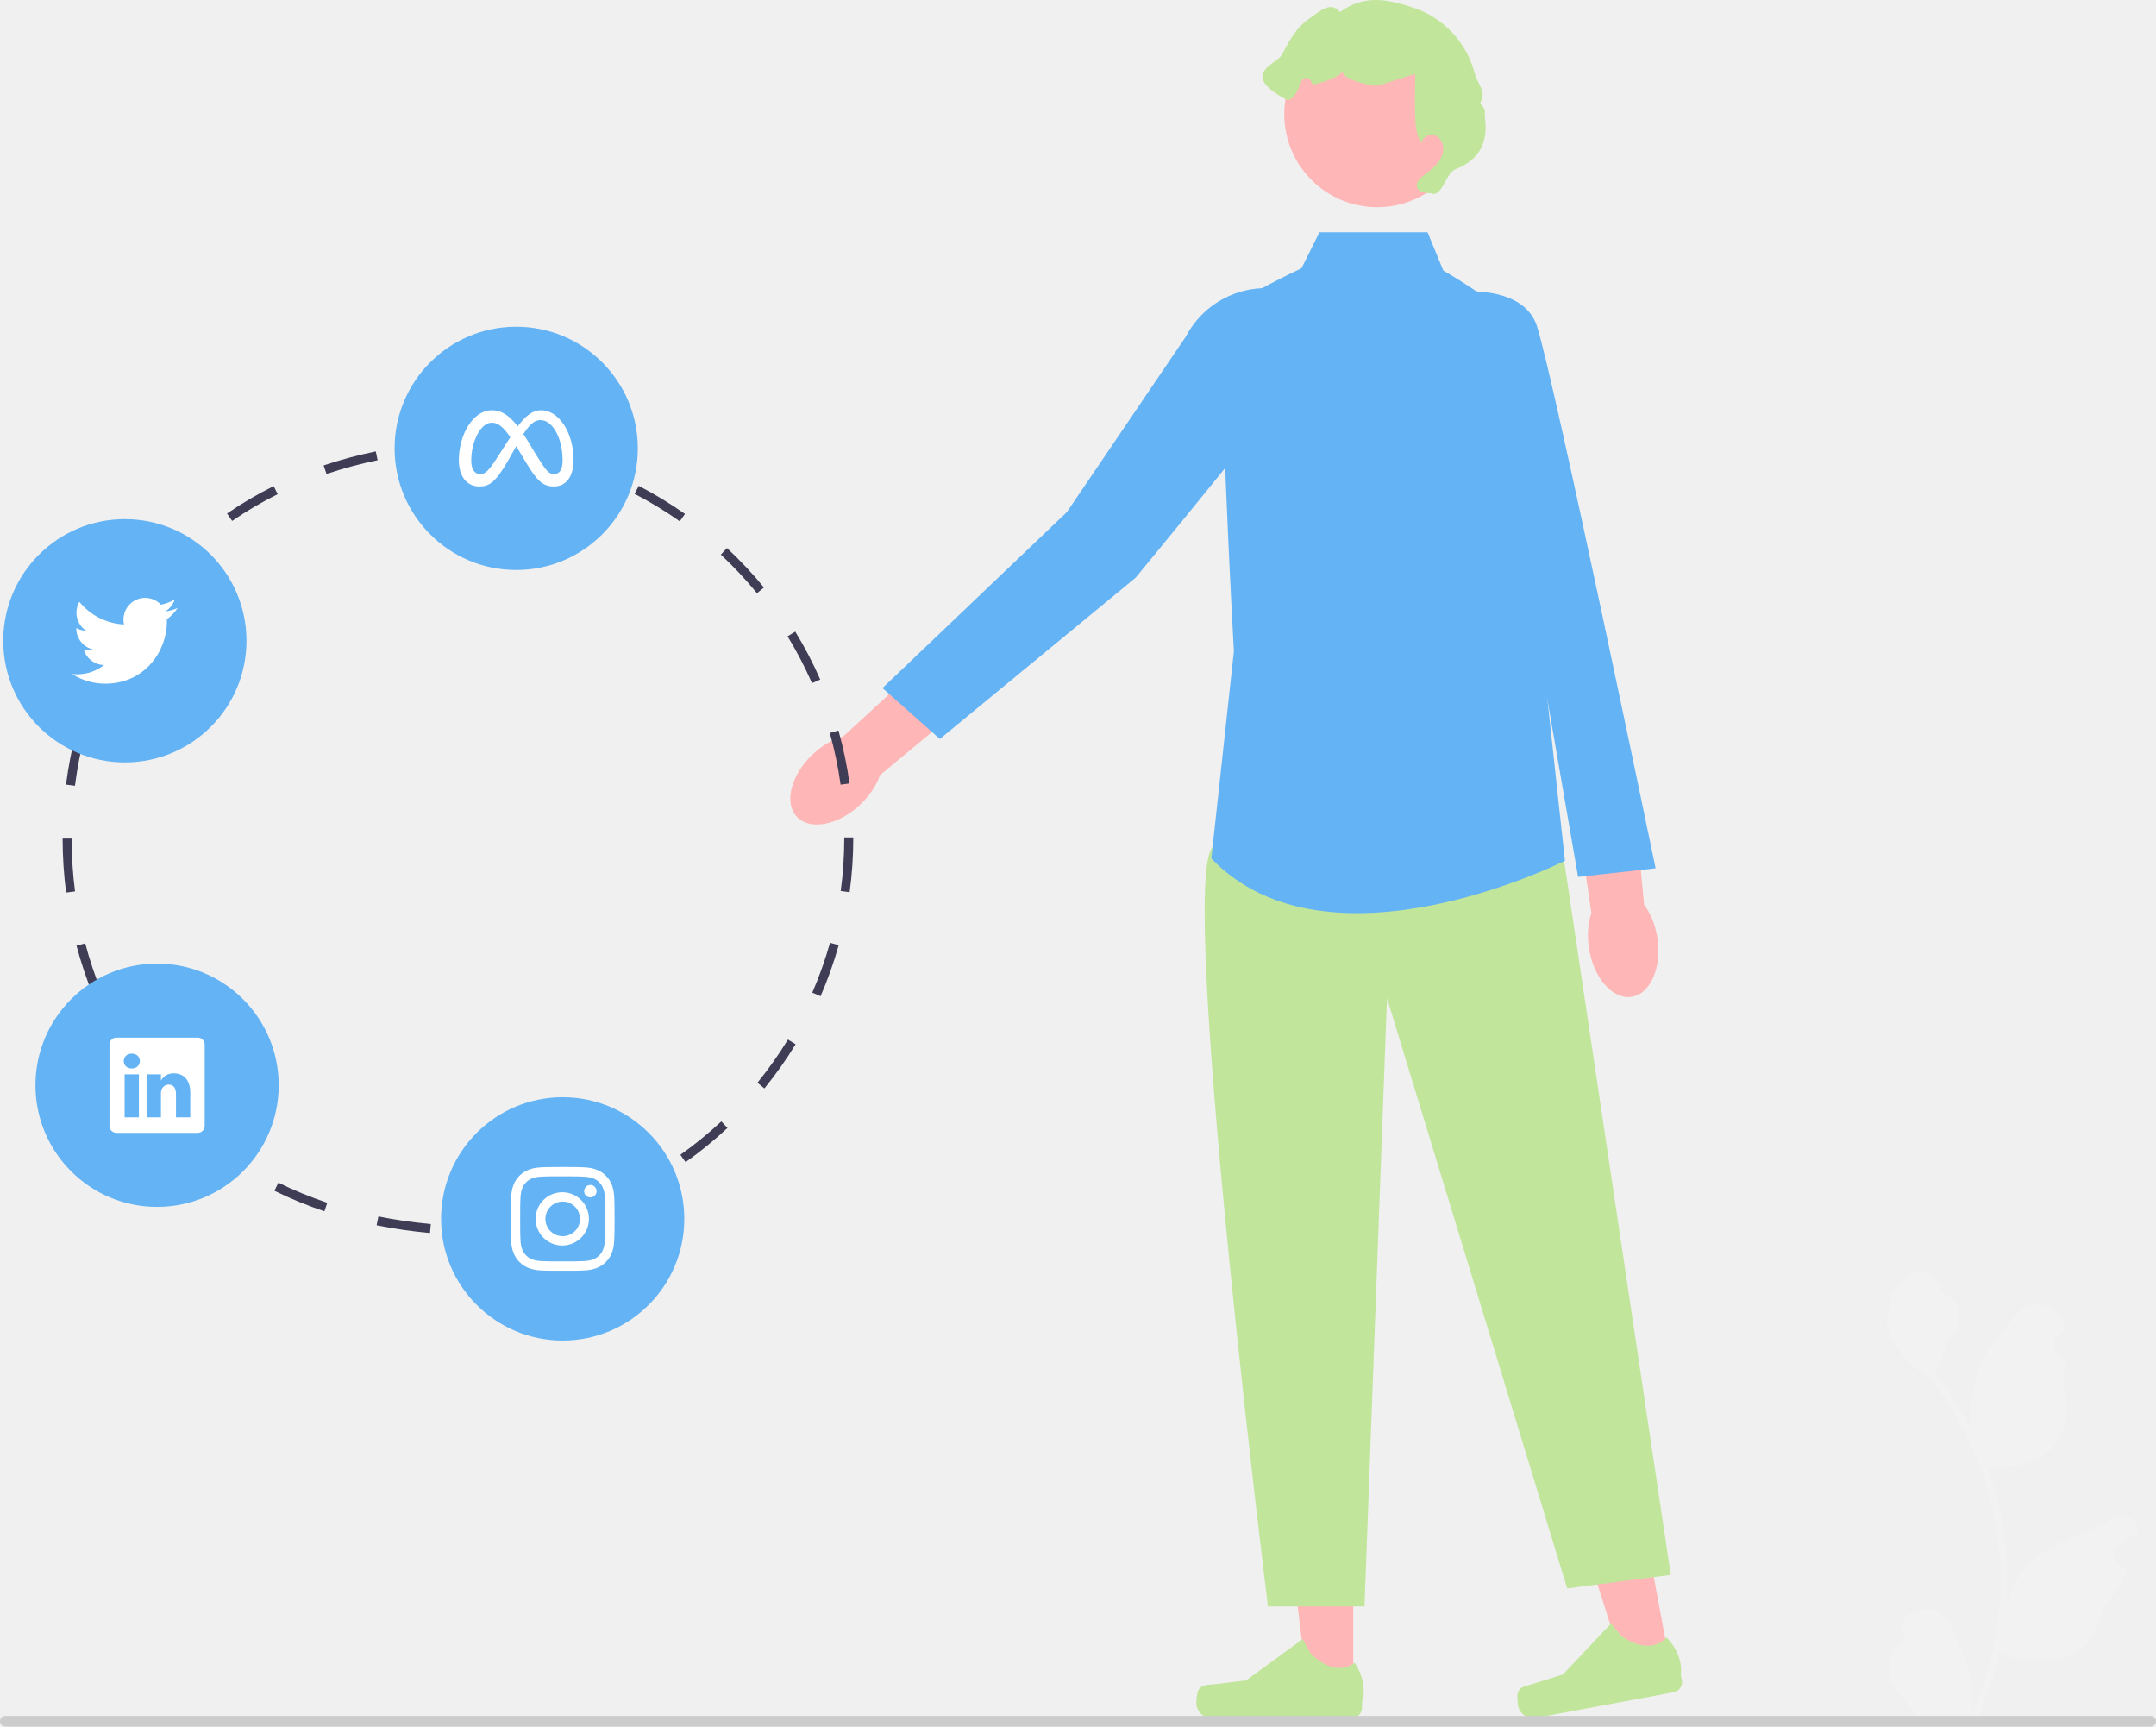
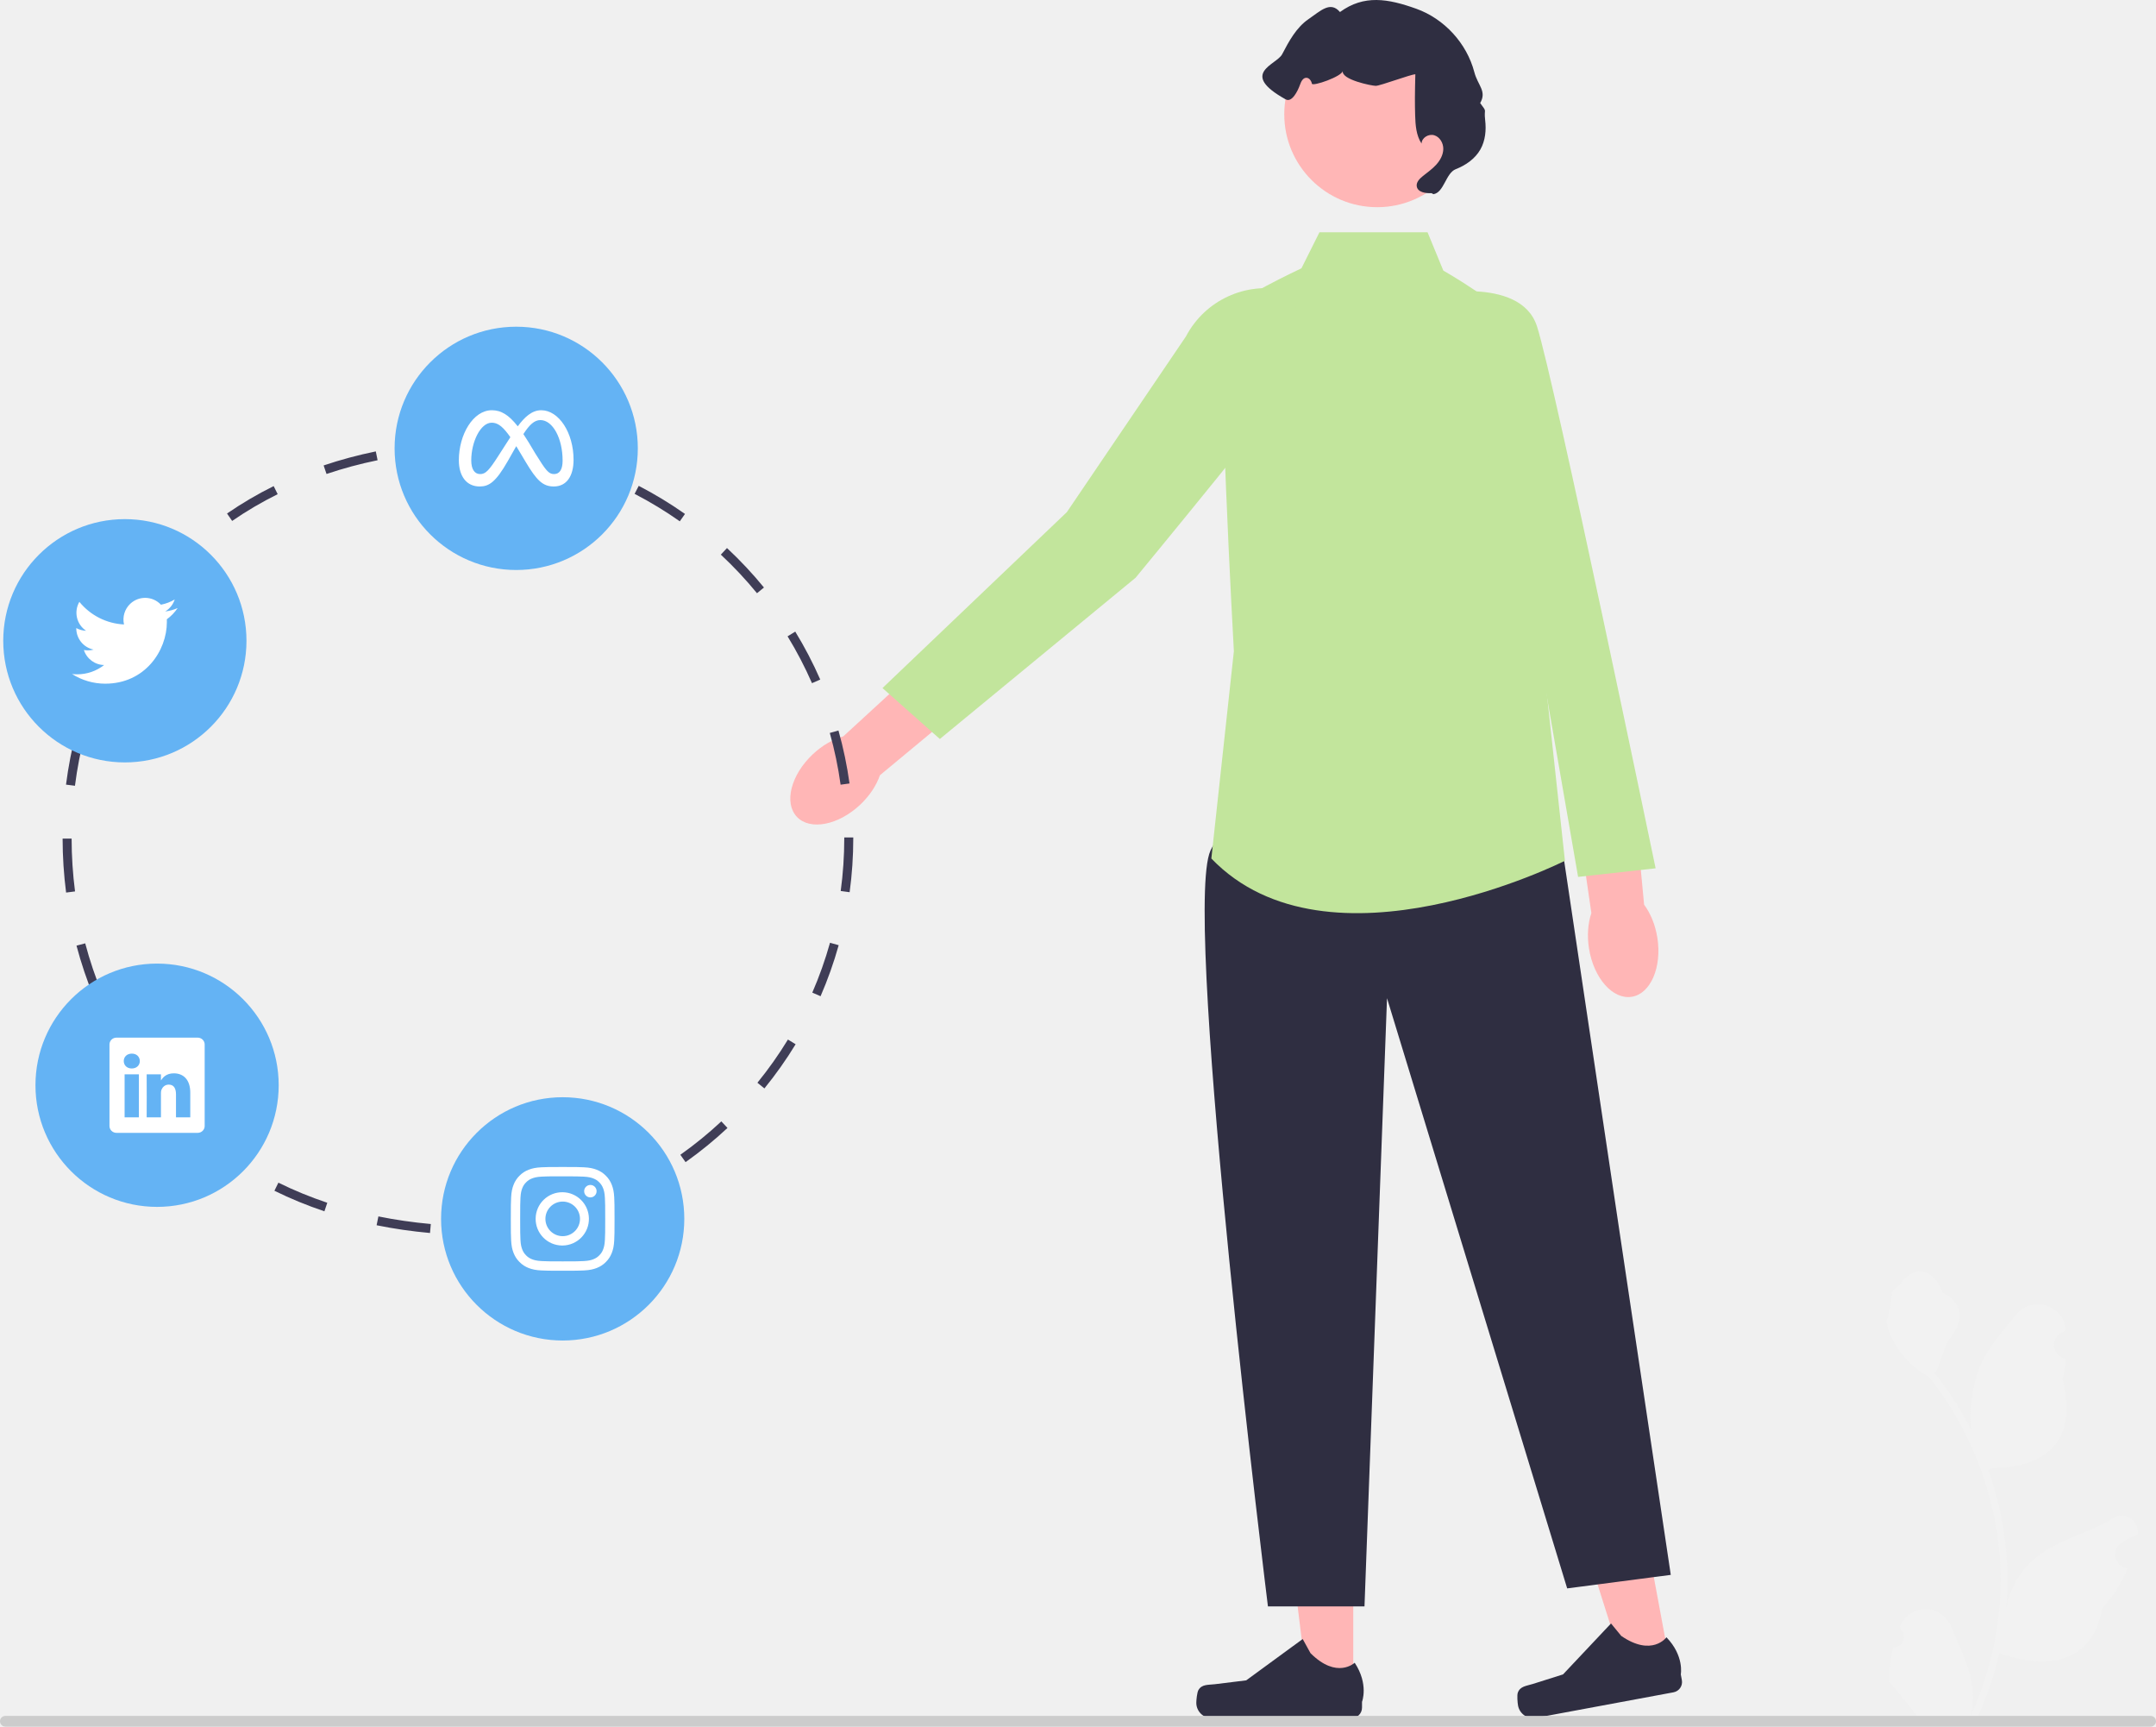
<svg xmlns="http://www.w3.org/2000/svg" width="478.67" height="383.237" viewBox="0 0 478.67 383.237">
  <g>
    <path d="M190.976,178.611c-4.853,4.572-11.146,5.775-14.056,2.687-2.91-3.088-1.334-9.299,3.519-13.871,2.124-2.002,4.525-3.357,6.796-3.99l20.808-19.117,8.763,9.955-21.442,17.789c-.767,2.23-2.263,4.545-4.388,6.547Z" fill="#ffb6b6" />
    <g>
      <polygon points="300.444 375.337 290.413 375.336 285.642 336.646 300.446 336.647 300.444 375.337" fill="#ffb6b6" />
-       <path d="M266.078,375.109h0c-.312,.526-.477,2.224-.477,2.835h0c0,1.88,1.524,3.404,3.404,3.404h31.064c1.283,0,2.322-1.04,2.322-2.322v-1.293s1.537-3.887-1.627-8.678c0,0-3.932,3.751-9.808-2.124l-1.733-3.139-12.542,9.173-6.952,.856c-1.521,.187-2.869-.029-3.652,1.289Z" fill="#c2e59c" />
+       <path d="M266.078,375.109h0c-.312,.526-.477,2.224-.477,2.835h0c0,1.88,1.524,3.404,3.404,3.404h31.064c1.283,0,2.322-1.04,2.322-2.322v-1.293s1.537-3.887-1.627-8.678c0,0-3.932,3.751-9.808-2.124l-1.733-3.139-12.542,9.173-6.952,.856c-1.521,.187-2.869-.029-3.652,1.289Z" fill="#2f2e41" />
    </g>
    <g>
      <polygon points="370.814 369.639 360.951 371.47 349.195 334.302 363.751 331.6 370.814 369.639" fill="#ffb6b6" />
-       <path d="M336.984,375.691h0c-.211,.574-.063,2.273,.049,2.875h0c.343,1.849,2.12,3.069,3.969,2.726l30.541-5.672c1.261-.234,2.094-1.446,1.859-2.708l-.236-1.272s.801-4.102-3.184-8.235c0,0-3.181,4.406-10.031-.298l-2.277-2.77-10.656,11.309-6.679,2.111c-1.461,.462-2.826,.495-3.355,1.934Z" fill="#c2e59c" />
+       <path d="M336.984,375.691h0c-.211,.574-.063,2.273,.049,2.875h0c.343,1.849,2.12,3.069,3.969,2.726l30.541-5.672c1.261-.234,2.094-1.446,1.859-2.708l-.236-1.272s.801-4.102-3.184-8.235c0,0-3.181,4.406-10.031-.298l-2.277-2.77-10.656,11.309-6.679,2.111c-1.461,.462-2.826,.495-3.355,1.934Z" fill="#2f2e41" />
    </g>
-     <path d="M346.234,184.131l24.707,165.423-23,3-40-131-5,135h-21.437s-18.516-149-13.039-167c5.476-18,77.769-5.423,77.769-5.423Z" fill="#c2e59c" />
-     <path d="M292.941,51.554h24l3.5,8.5s14,8,14,11,8.5,78.5,8.5,78.5l4.5,41.5s-52.5,26.5-78.5-.5l5-46s-4-72-2-75,17-10,17-10l4-8Z" fill="#64b3f4" />
-     <path d="M285.435,64.454h0s7.314,11.053,5.006,15.6-38.324,48.183-38.324,48.183l-43.455,35.786-12.737-11.303,40.931-39.046,26.447-39.003c4.209-8.028,13.292-12.221,22.132-10.217Z" fill="#64b3f4" />
+     <path d="M346.234,184.131l24.707,165.423-23,3-40-131-5,135h-21.437s-18.516-149-13.039-167c5.476-18,77.769-5.423,77.769-5.423Z" fill="#2f2e41" />
+     <path d="M292.941,51.554h24l3.5,8.5s14,8,14,11,8.5,78.5,8.5,78.5l4.5,41.5s-52.5,26.5-78.5-.5l5-46s-4-72-2-75,17-10,17-10l4-8Z" fill="#c2e59c" />
+     <path d="M285.435,64.454h0s7.314,11.053,5.006,15.6-38.324,48.183-38.324,48.183l-43.455,35.786-12.737-11.303,40.931-39.046,26.447-39.003c4.209-8.028,13.292-12.221,22.132-10.217Z" fill="#c2e59c" />
    <g>
      <path d="M367.96,208.119c1.045,6.586-1.506,12.463-5.696,13.128-4.191,.665-8.435-4.135-9.48-10.72-.457-2.883-.226-5.63,.531-7.863l-4.077-27.96,13.162-1.634,2.622,27.737c1.411,1.89,2.481,4.43,2.938,7.313Z" fill="#ffb6b6" />
-       <path d="M316.77,65.547s20.695-4.632,24.455,6.845,26.352,120.336,26.352,120.336l-17.211,1.906-12.925-74.58-20.671-54.507Z" fill="#64b3f4" />
+       <path d="M316.77,65.547s20.695-4.632,24.455,6.845,26.352,120.336,26.352,120.336l-17.211,1.906-12.925-74.58-20.671-54.507Z" fill="#c2e59c" />
    </g>
    <circle cx="305.764" cy="25.353" r="20.634" fill="#ffb6b6" />
-     <path d="M317.837,42.873c-1.323,.064-3.069-.188-3.291-1.494-.156-.921,.621-1.715,1.352-2.297,1.02-.811,2.095-1.567,2.971-2.532s1.551-2.184,1.567-3.487-.759-2.662-2.006-3.041-2.801,.548-2.82,1.85c-1.202-1.825-1.361-4.124-1.424-6.308-.037-1.278-.053-2.557-.049-3.835,.006-1.747,.05-3.493,.094-5.239-.859-.045-7.79,2.563-8.79,2.563-.86,0-7.77-1.372-7.31-3.34-.135,1.258-6.727,3.524-6.861,2.866s-.626-1.353-1.297-1.314c-.707,.041-1.092,.825-1.33,1.493-.531,1.49-1.82,4.065-3.202,3.296-10.459-5.825-2.026-7.639-.787-10.008,1.523-2.912,3.148-5.942,5.859-7.799s4.85-4.076,6.986-1.578c5.357-3.905,10.671-2.963,16.915-.736s11.238,7.674,12.915,14.087c.769,2.939,2.828,4.229,1.294,6.852,1.691,2.268,.775,.985,1.109,3.794,.264,2.217,.043,4.556-1.056,6.499-1.174,2.075-3.252,3.519-5.474,4.385s-2.606,5.212-4.966,5.552" fill="#c2e59c" />
+     <path d="M317.837,42.873c-1.323,.064-3.069-.188-3.291-1.494-.156-.921,.621-1.715,1.352-2.297,1.02-.811,2.095-1.567,2.971-2.532s1.551-2.184,1.567-3.487-.759-2.662-2.006-3.041-2.801,.548-2.82,1.85c-1.202-1.825-1.361-4.124-1.424-6.308-.037-1.278-.053-2.557-.049-3.835,.006-1.747,.05-3.493,.094-5.239-.859-.045-7.79,2.563-8.79,2.563-.86,0-7.77-1.372-7.31-3.34-.135,1.258-6.727,3.524-6.861,2.866s-.626-1.353-1.297-1.314c-.707,.041-1.092,.825-1.33,1.493-.531,1.49-1.82,4.065-3.202,3.296-10.459-5.825-2.026-7.639-.787-10.008,1.523-2.912,3.148-5.942,5.859-7.799s4.85-4.076,6.986-1.578c5.357-3.905,10.671-2.963,16.915-.736s11.238,7.674,12.915,14.087c.769,2.939,2.828,4.229,1.294,6.852,1.691,2.268,.775,.985,1.109,3.794,.264,2.217,.043,4.556-1.056,6.499-1.174,2.075-3.252,3.519-5.474,4.385s-2.606,5.212-4.966,5.552" fill="#2f2e41" />
  </g>
  <path d="M420.346,365.602c2.066,.129,3.208-2.437,1.645-3.933l-.155-.618c.02-.05,.041-.099,.062-.148,2.089-4.982,9.17-4.947,11.241,.042,1.839,4.428,4.179,8.864,4.756,13.546,.258,2.067,.142,4.172-.316,6.2,4.308-9.411,6.575-19.687,6.575-30.021,0-2.597-.142-5.193-.433-7.783-.239-2.119-.568-4.224-.995-6.31-2.306-11.277-7.299-22.018-14.5-30.99-3.462-1.892-6.349-4.851-8.093-8.397-.626-1.279-1.117-2.655-1.35-4.056,.394,.052,1.486-5.949,1.188-6.317,.549-.833,1.532-1.247,2.131-2.06,2.982-4.043,7.091-3.337,9.236,2.157,4.582,2.313,4.627,6.148,1.815,9.837-1.789,2.347-2.035,5.522-3.604,8.035,.162,.207,.329,.407,.491,.614,2.961,3.798,5.522,7.88,7.681,12.169-.61-4.766,.291-10.508,1.826-14.21,1.748-4.217,5.025-7.769,7.91-11.415,3.466-4.379,10.573-2.468,11.184,3.083,.006,.054,.012,.107,.017,.161-.429,.242-.848,.499-1.259,.77-2.339,1.547-1.531,5.174,1.241,5.602l.063,.01c-.155,1.544-.42,3.074-.807,4.579,3.702,14.316-4.29,19.53-15.701,19.764-.252,.129-.497,.258-.749,.381,1.156,3.255,2.08,6.594,2.764,9.979,.614,2.99,1.04,6.013,1.279,9.049,.297,3.83,.271,7.68-.052,11.503l.019-.136c.82-4.211,3.107-8.145,6.427-10.87,4.946-4.063,11.933-5.559,17.268-8.824,2.568-1.572,5.859,.459,5.411,3.437l-.022,.143c-.794,.323-1.569,.698-2.319,1.117-.429,.242-.848,.499-1.259,.77-2.339,1.547-1.531,5.174,1.241,5.602l.063,.01c.045,.006,.084,.013,.129,.019-1.363,3.236-3.262,6.239-5.639,8.829-2.315,12.497-12.256,13.683-22.89,10.044h-.006c-1.163,5.064-2.861,10.011-5.044,14.726h-18.02c-.065-.2-.123-.407-.181-.607,1.666,.103,3.346,.006,4.986-.297-1.337-1.641-2.674-3.294-4.011-4.935-.032-.032-.058-.065-.084-.097-.678-.84-1.363-1.673-2.041-2.512l-0-.001c-.042-2.578,.267-5.147,.879-7.64l.001-0Z" fill="#f2f2f2" />
  <path d="M0,382.047c0,.66,.53,1.19,1.19,1.19H477.48c.66,0,1.19-.53,1.19-1.19,0-.66-.53-1.19-1.19-1.19H1.19c-.66,0-1.19,.53-1.19,1.19Z" fill="#ccc" />
  <path d="M107.489,273.849l-.136-1.996c3.901-.265,7.813-.799,11.626-1.589l.405,1.959c-3.902,.808-7.904,1.354-11.896,1.626Zm-12.02-.178c-4.036-.363-8.025-.941-11.856-1.718l.397-1.961c3.76,.763,7.676,1.33,11.639,1.687l-.18,1.992Zm35.479-4.687l-.671-1.885c3.676-1.308,7.295-2.884,10.76-4.684l.922,1.775c-3.545,1.842-7.25,3.454-11.011,4.793Zm-58.922-.126c-3.831-1.285-7.566-2.819-11.101-4.562l.884-1.793c3.455,1.702,7.106,3.203,10.853,4.459l-.636,1.896Zm-21.469-10.622c-3.302-2.264-6.459-4.787-9.385-7.501l1.36-1.467c2.854,2.647,5.934,5.109,9.155,7.317l-1.131,1.65Zm101.65-.293l-1.155-1.633c3.186-2.254,6.246-4.748,9.097-7.412l1.365,1.461c-2.916,2.726-6.047,5.277-9.307,7.584Zm-119.223-16.017c-2.488-3.105-4.782-6.437-6.817-9.899l1.725-1.014c1.986,3.381,4.225,6.632,6.653,9.663l-1.561,1.25Zm136.727-.341l-1.551-1.264c2.467-3.03,4.748-6.256,6.776-9.586l1.708,1.041c-2.076,3.407-4.409,6.707-6.934,9.809ZM20.819,221.272c-1.518-3.668-2.809-7.496-3.835-11.379l1.934-.512c1.004,3.797,2.266,7.54,3.75,11.125l-1.848,.766Zm161.36-.156l-1.834-.799c1.557-3.578,2.88-7.301,3.932-11.064l1.926,.539c-1.076,3.851-2.43,7.661-4.023,11.324ZM14.676,198.111c-.511-3.952-.772-7.982-.776-11.978l2-.002c.003,3.911,.259,7.855,.759,11.724l-1.983,.256Zm173.957-.079l-1.981-.27c.524-3.854,.79-7.794,.79-11.709l-0-.181h2l0,.173c0,4.013-.272,8.043-.809,11.986ZM16.64,174.407l-1.984-.254c.507-3.974,1.276-7.939,2.286-11.785l1.935,.508c-.988,3.762-1.74,7.642-2.236,11.531Zm169.988-.239c-.535-3.869-1.342-7.734-2.399-11.486l1.925-.542c1.082,3.84,1.908,7.795,2.456,11.755l-1.981,.273ZM22.605,151.746l-1.85-.762c1.53-3.714,3.322-7.334,5.326-10.76l1.727,1.01c-1.958,3.346-3.708,6.882-5.203,10.512Zm157.672-.113c-1.561-3.568-3.385-7.066-5.422-10.397l1.706-1.044c2.085,3.409,3.952,6.989,5.549,10.641l-1.833,.801Zm-12.212-19.965c-2.469-3.021-5.169-5.901-8.026-8.562l1.363-1.464c2.923,2.723,5.686,5.67,8.211,8.76l-1.549,1.266Zm-133.625-.105l-1.563-1.247c2.499-3.132,5.245-6.099,8.161-8.818l1.364,1.463c-2.846,2.653-5.524,5.547-7.962,8.603Zm116.487-15.855c-3.195-2.251-6.571-4.301-10.035-6.093l.919-1.776c3.544,1.833,6.999,3.931,10.268,6.234l-1.152,1.635Zm-99.387-.085l-1.135-1.647c3.267-2.25,6.751-4.296,10.355-6.083l.889,1.792c-3.52,1.744-6.92,3.742-10.109,5.938Zm20.952-10.421l-.64-1.895c3.714-1.253,7.61-2.301,11.581-3.115l.401,1.959c-3.89,.797-7.707,1.824-11.343,3.051Zm57.626-.251c-3.679-1.301-7.486-2.358-11.314-3.144l.401-1.959c3.918,.803,7.814,1.885,11.58,3.217l-.667,1.886Zm-34.649-4.505l-.183-1.991c2.002-.184,4.06-.318,6.117-.399,1.946-.023,3.963,.063,5.902,.191l-.131,1.996c-1.896-.125-3.824-.188-5.731-.188-1.983,.079-4.006,.211-5.974,.391Z" fill="#3f3d56" />
  <g>
    <circle cx="34.874" cy="240.876" r="27" fill="#64b3f4" />
    <path d="M24.307,231.823c0-.836,.695-1.514,1.552-1.514h18.03c.857,0,1.552,.678,1.552,1.514v18.107c0,.836-.695,1.514-1.552,1.514H25.859c-.857,0-1.552-.678-1.552-1.514v-18.107Zm6.529,16.178v-9.543h-3.171v9.543h3.171Zm-1.585-10.847c1.106,0,1.794-.732,1.794-1.648-.02-.936-.687-1.648-1.773-1.648s-1.795,.713-1.795,1.648c0,.917,.688,1.648,1.753,1.648h.021Zm6.483,10.847v-5.33c0-.285,.021-.571,.106-.774,.229-.569,.75-1.16,1.627-1.16,1.148,0,1.606,.874,1.606,2.158v5.105h3.171v-5.474c0-2.932-1.564-4.295-3.651-4.295-1.683,0-2.437,.925-2.86,1.576v.033h-.021l.021-.033v-1.35h-3.17c.04,.896,0,9.543,0,9.543h3.17Z" fill="#fff" />
  </g>
  <circle cx="114.607" cy="99.515" r="27" fill="#64b3f4" />
  <path d="M114.951,94.624c1.477-1.998,3.11-3.57,5.199-3.57,3.943,0,7.19,5.019,7.191,10.994,0,3.645-1.569,5.929-4.388,5.929-2.456,0-3.812-1.378-6.246-5.45l-1.062-1.787-.188-.314c-.277-.468-.558-.933-.844-1.396l-1.875,3.311c-2.663,4.656-4.162,5.636-6.244,5.636-2.894,0-4.622-2.252-4.622-5.824,0-5.706,3.175-11.099,7.319-11.099,.508,0,.995,.062,1.471,.194,.493,.137,.973,.35,1.453,.648,.918,.571,1.837,1.456,2.836,2.728Zm2.413,3.54c-.401-.653-.786-1.253-1.157-1.803l-.01-.013c1.345-2.077,2.456-3.11,3.776-3.11,2.743,0,4.937,4.038,4.937,8.998,0,1.891-.621,2.988-1.902,2.988-1.23,0-1.818-.812-4.154-4.568l-1.491-2.491h.002Zm-7.779-4.315c1.154,.159,2.205,1.009,3.725,3.185-.877,1.343-1.745,2.692-2.602,4.048-2.16,3.384-2.906,4.143-4.108,4.143-1.237,0-1.974-1.086-1.974-3.024,0-4.142,2.066-8.379,4.53-8.379,.145,0,.288,.01,.43,.029v-.002Z" fill="#fff" fill-rule="evenodd" />
  <g>
    <circle cx="27.72" cy="142.223" r="27" fill="#64b3f4" />
    <path d="M23.362,151.747c8.847,0,13.686-7.33,13.686-13.676,0-.205,0-.413-.009-.618,.942-.682,1.755-1.527,2.401-2.494-.88,.388-1.813,.644-2.768,.759,1.006-.601,1.759-1.547,2.12-2.662-.945,.56-1.979,.953-3.058,1.162-1.82-1.938-4.867-2.034-6.806-.214-1.252,1.175-1.783,2.929-1.394,4.601-3.868-.194-7.471-2.02-9.915-5.024-1.273,2.199-.62,5.008,1.492,6.421-.763-.026-1.508-.231-2.177-.598v.066c.003,2.288,1.614,4.259,3.856,4.715-.413,.114-.839,.17-1.267,.169-.302,.001-.603-.027-.9-.084,.63,1.959,2.436,3.3,4.494,3.336-1.705,1.339-3.81,2.065-5.978,2.062-.382,.002-.764-.02-1.143-.066,2.2,1.403,4.755,2.147,7.364,2.147Z" fill="#fff" />
  </g>
  <circle cx="124.926" cy="270.536" r="27" fill="#64b3f4" />
  <path d="M124.926,259.02c-3.125,0-3.518,.014-4.746,.069-1.228,.058-2.064,.25-2.797,.535-.769,.289-1.465,.743-2.04,1.329-.586,.575-1.039,1.271-1.329,2.04-.285,.731-.479,1.569-.535,2.792-.055,1.231-.069,1.622-.069,4.752,0,3.126,.014,3.518,.069,4.746,.058,1.226,.25,2.063,.535,2.795,.295,.757,.688,1.399,1.329,2.04,.639,.641,1.281,1.035,2.038,1.329,.734,.285,1.569,.479,2.795,.535,1.229,.055,1.621,.069,4.749,.069s3.518-.014,4.747-.069c1.225-.058,2.064-.25,2.797-.535,.768-.289,1.464-.743,2.038-1.329,.641-.641,1.034-1.283,1.329-2.04,.284-.733,.478-1.569,.535-2.795,.055-1.228,.069-1.619,.069-4.747s-.014-3.519-.069-4.749c-.058-1.225-.252-2.063-.535-2.794-.289-.768-.743-1.464-1.329-2.04-.575-.586-1.271-1.04-2.04-1.329-.734-.285-1.572-.479-2.797-.535-1.229-.055-1.619-.069-4.749-.069h.003Zm-1.032,2.076h1.034c3.075,0,3.439,.01,4.652,.066,1.123,.05,1.733,.239,2.139,.396,.537,.209,.921,.459,1.324,.862s.652,.786,.861,1.324c.158,.404,.345,1.015,.396,2.138,.056,1.213,.068,1.578,.068,4.651s-.012,3.439-.068,4.652c-.05,1.123-.239,1.732-.396,2.138-.185,.5-.479,.952-.862,1.323-.403,.403-.786,.652-1.324,.861-.403,.158-1.013,.345-2.138,.397-1.213,.055-1.578,.068-4.652,.068s-3.44-.013-4.654-.068c-1.123-.052-1.732-.239-2.138-.397-.5-.184-.953-.478-1.324-.861-.383-.371-.678-.824-.864-1.324-.157-.404-.345-1.015-.396-2.138-.055-1.213-.066-1.578-.066-4.654,0-3.075,.012-3.437,.066-4.651,.052-1.123,.239-1.733,.397-2.139,.209-.537,.459-.921,.862-1.324,.403-.403,.786-.652,1.324-.861,.406-.158,1.015-.345,2.138-.397,1.062-.049,1.474-.063,3.62-.065v.003Zm7.18,1.912c-.763,0-1.382,.619-1.382,1.382s.619,1.382,1.382,1.382h0c.763,0,1.382-.619,1.382-1.382s-.619-1.382-1.382-1.382Zm-6.146,1.615c-3.266-.051-5.955,2.555-6.006,5.822-.051,3.266,2.555,5.955,5.822,6.006,.062,.001,.123,.001,.185,0,3.266-.051,5.873-2.74,5.822-6.006-.05-3.194-2.627-5.772-5.822-5.822Zm0,2.074c2.12-.001,3.84,1.717,3.841,3.837s-1.717,3.84-3.837,3.841h-.003c-2.12,0-3.839-1.719-3.839-3.839s1.719-3.839,3.839-3.839Z" fill="#fff" />
</svg>
